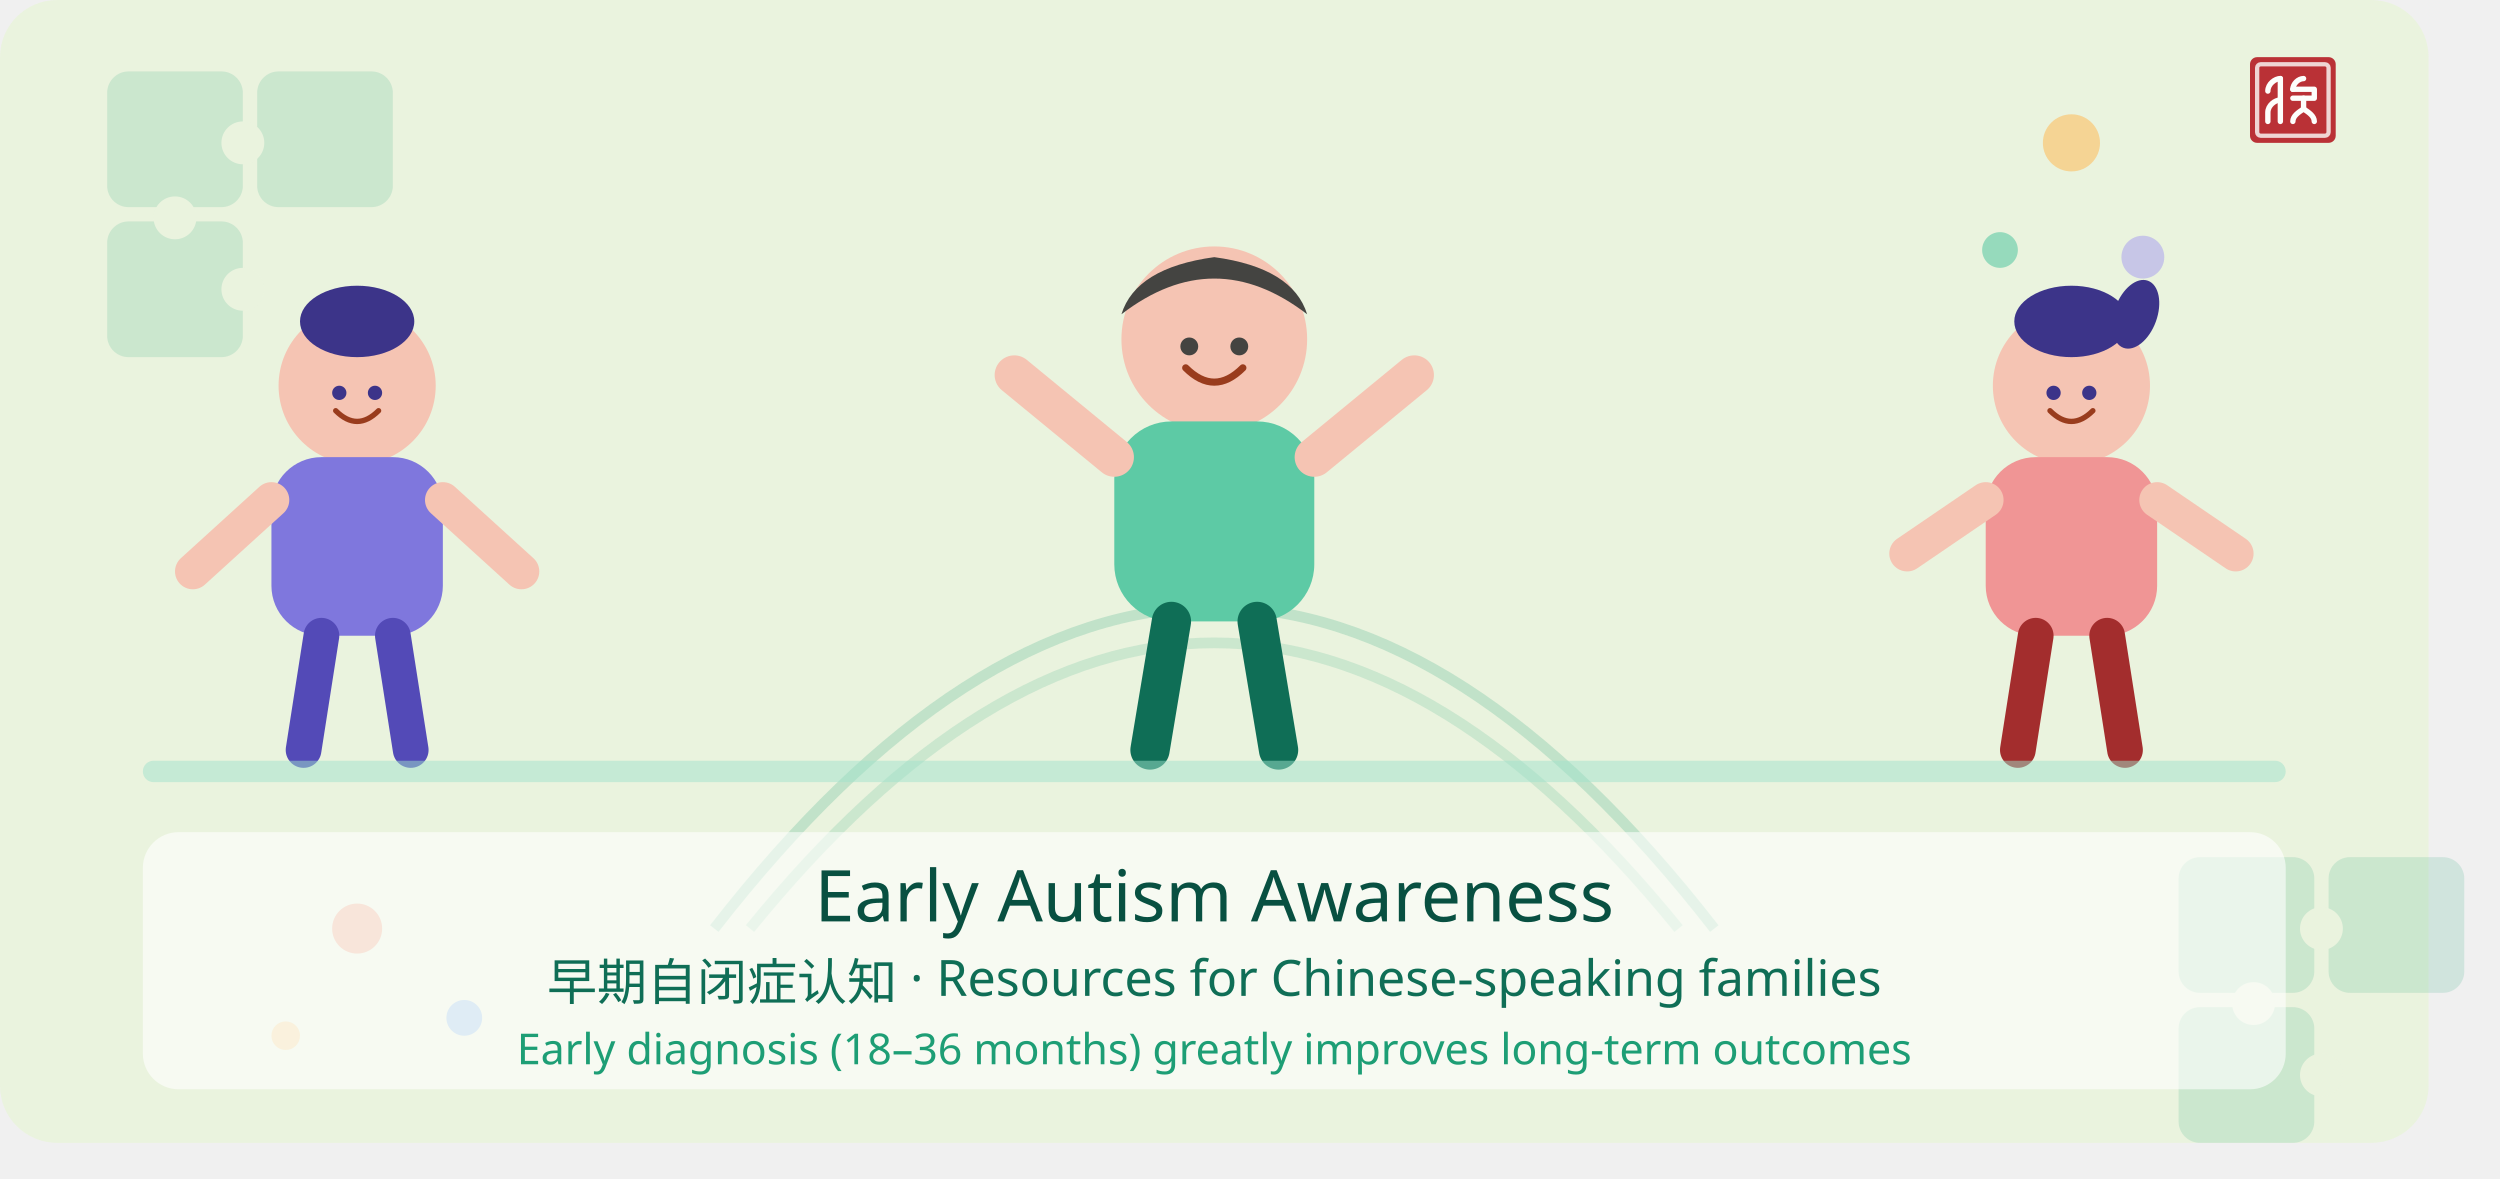
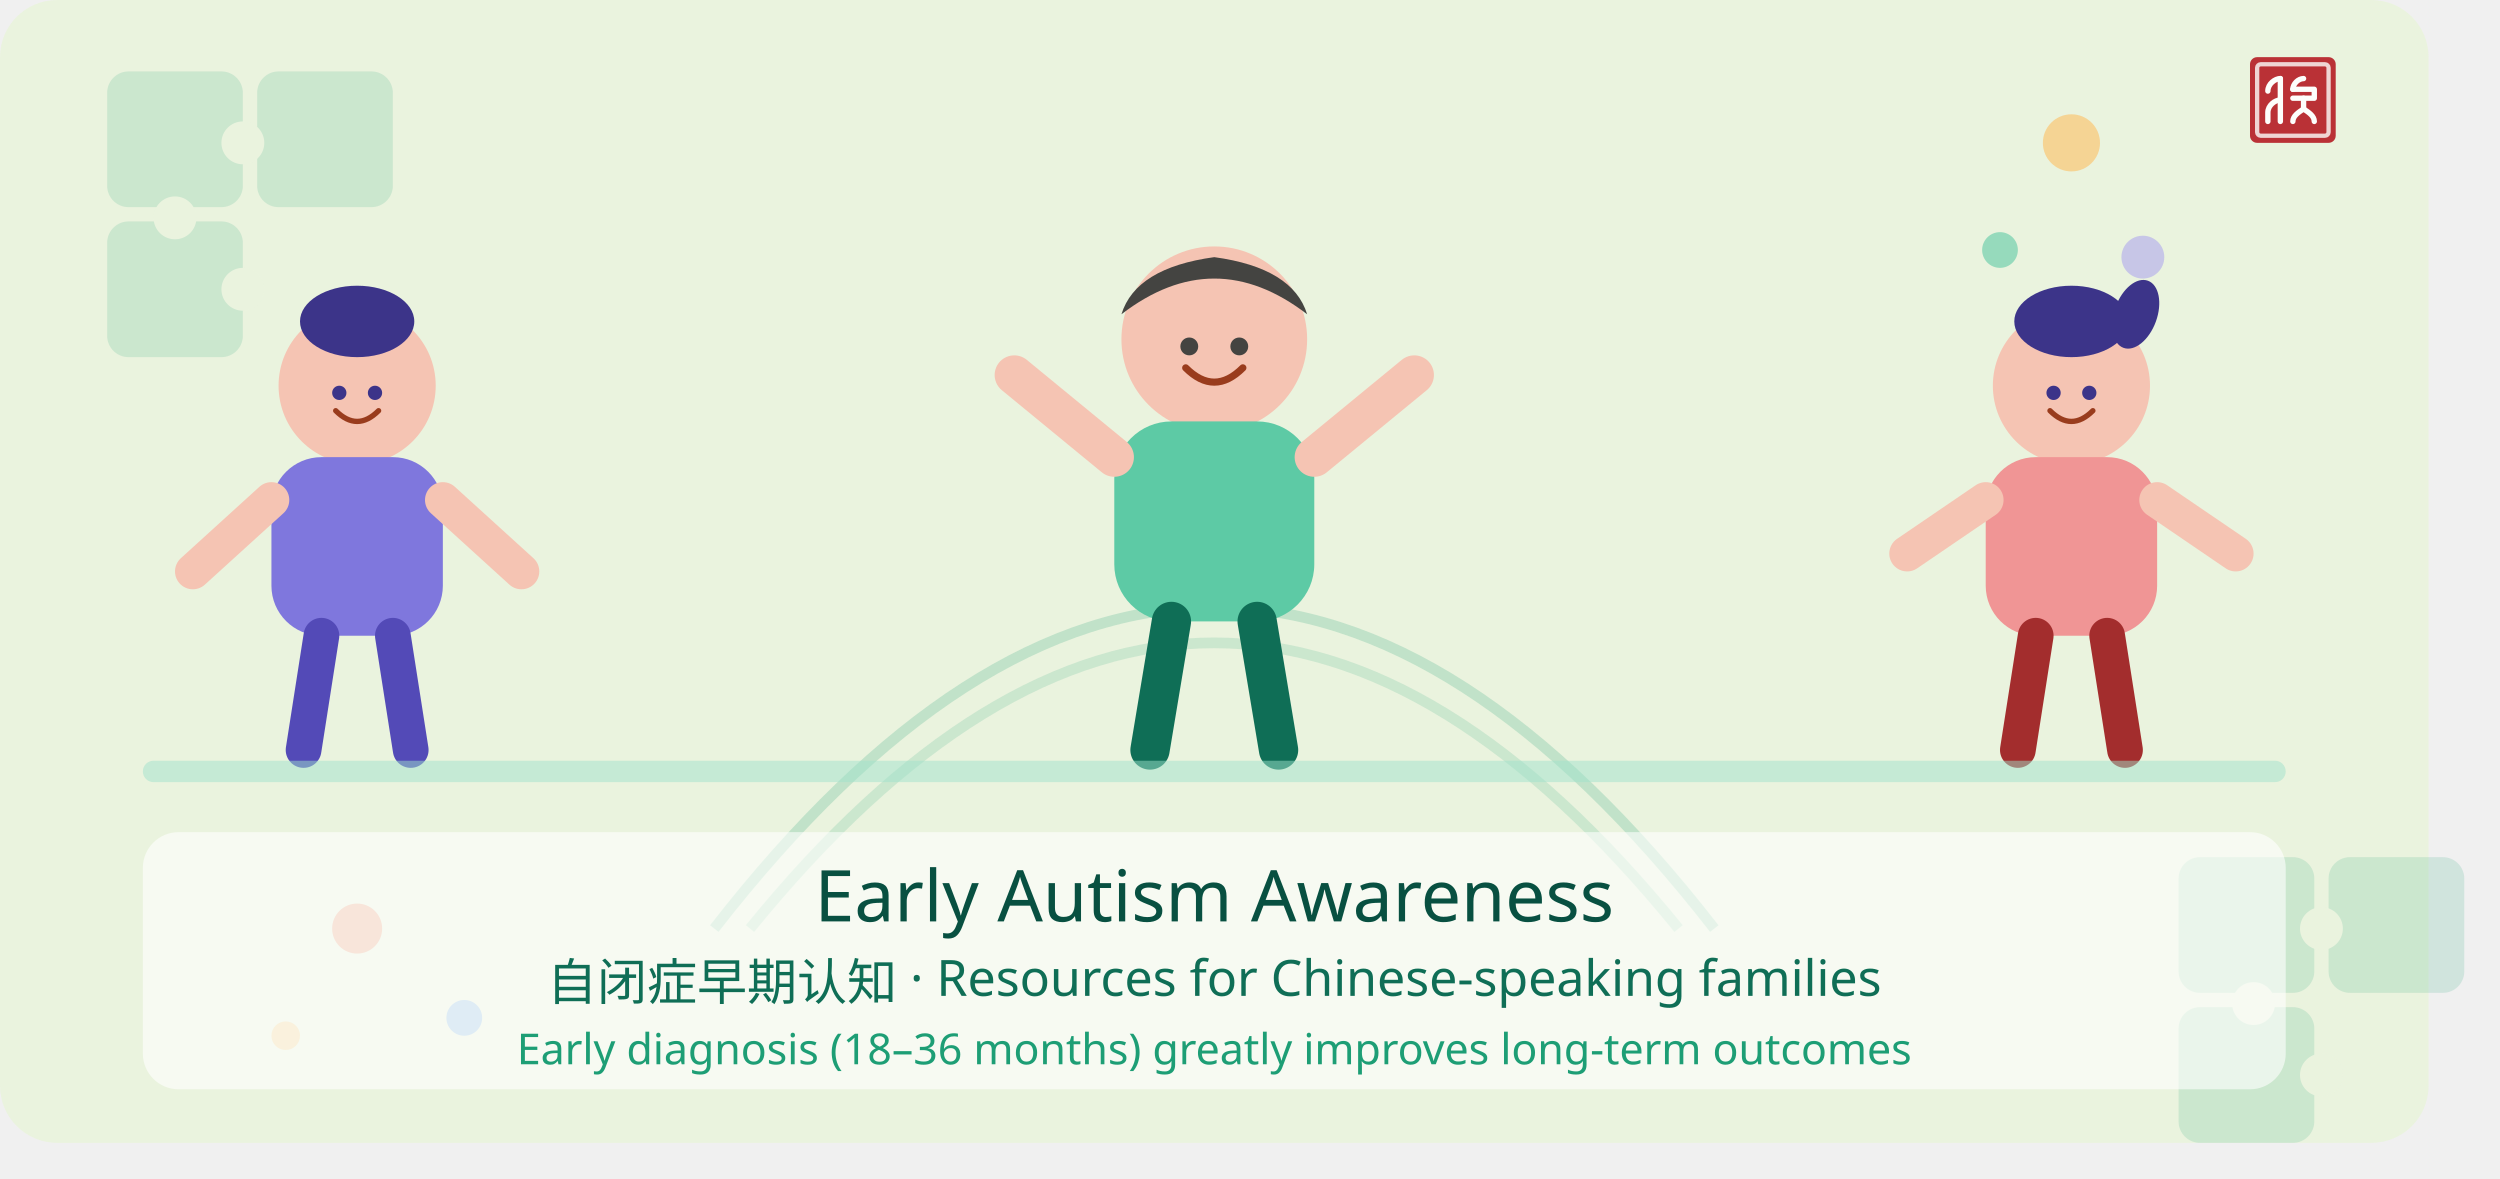
<svg xmlns="http://www.w3.org/2000/svg" width="100%" viewBox="0 0 700 330" role="img" style="">
  <defs>
    <clipPath id="clip-circle1">
      <circle cx="100" cy="170" r="52" />
    </clipPath>
    <clipPath id="clip-circle2">
      <circle cx="340" cy="155" r="60" />
    </clipPath>
    <clipPath id="clip-circle3">
      <circle cx="580" cy="170" r="52" />
    </clipPath>
  </defs>
  <rect width="680" height="320" fill="#EAF3DE" rx="16" style="fill:rgb(234, 243, 222);stroke:none;color:rgb(0, 0, 0);stroke-width:1px;stroke-linecap:butt;stroke-linejoin:miter;opacity:1;font-family:&quot;Anthropic Sans&quot;, -apple-system, &quot;system-ui&quot;, &quot;Segoe UI&quot;, sans-serif;font-size:16px;font-weight:400;text-anchor:start;dominant-baseline:auto" />
  <g opacity="0.15" style="fill:rgb(0, 0, 0);stroke:none;color:rgb(0, 0, 0);stroke-width:1px;stroke-linecap:butt;stroke-linejoin:miter;opacity:0.15;font-family:&quot;Anthropic Sans&quot;, -apple-system, &quot;system-ui&quot;, &quot;Segoe UI&quot;, sans-serif;font-size:16px;font-weight:400;text-anchor:start;dominant-baseline:auto">
    <rect x="30" y="20" width="38" height="38" rx="6" fill="#1D9E75" style="fill:rgb(29, 158, 117);stroke:none;color:rgb(0, 0, 0);stroke-width:1px;stroke-linecap:butt;stroke-linejoin:miter;opacity:1;font-family:&quot;Anthropic Sans&quot;, -apple-system, &quot;system-ui&quot;, &quot;Segoe UI&quot;, sans-serif;font-size:16px;font-weight:400;text-anchor:start;dominant-baseline:auto" />
    <rect x="72" y="20" width="38" height="38" rx="6" fill="#1D9E75" style="fill:rgb(29, 158, 117);stroke:none;color:rgb(0, 0, 0);stroke-width:1px;stroke-linecap:butt;stroke-linejoin:miter;opacity:1;font-family:&quot;Anthropic Sans&quot;, -apple-system, &quot;system-ui&quot;, &quot;Segoe UI&quot;, sans-serif;font-size:16px;font-weight:400;text-anchor:start;dominant-baseline:auto" />
    <rect x="30" y="62" width="38" height="38" rx="6" fill="#1D9E75" style="fill:rgb(29, 158, 117);stroke:none;color:rgb(0, 0, 0);stroke-width:1px;stroke-linecap:butt;stroke-linejoin:miter;opacity:1;font-family:&quot;Anthropic Sans&quot;, -apple-system, &quot;system-ui&quot;, &quot;Segoe UI&quot;, sans-serif;font-size:16px;font-weight:400;text-anchor:start;dominant-baseline:auto" />
    <circle cx="68" cy="40" r="6" fill="#EAF3DE" style="fill:rgb(234, 243, 222);stroke:none;color:rgb(0, 0, 0);stroke-width:1px;stroke-linecap:butt;stroke-linejoin:miter;opacity:1;font-family:&quot;Anthropic Sans&quot;, -apple-system, &quot;system-ui&quot;, &quot;Segoe UI&quot;, sans-serif;font-size:16px;font-weight:400;text-anchor:start;dominant-baseline:auto" />
    <circle cx="68" cy="81" r="6" fill="#EAF3DE" style="fill:rgb(234, 243, 222);stroke:none;color:rgb(0, 0, 0);stroke-width:1px;stroke-linecap:butt;stroke-linejoin:miter;opacity:1;font-family:&quot;Anthropic Sans&quot;, -apple-system, &quot;system-ui&quot;, &quot;Segoe UI&quot;, sans-serif;font-size:16px;font-weight:400;text-anchor:start;dominant-baseline:auto" />
    <circle cx="49" cy="61" r="6" fill="#EAF3DE" style="fill:rgb(234, 243, 222);stroke:none;color:rgb(0, 0, 0);stroke-width:1px;stroke-linecap:butt;stroke-linejoin:miter;opacity:1;font-family:&quot;Anthropic Sans&quot;, -apple-system, &quot;system-ui&quot;, &quot;Segoe UI&quot;, sans-serif;font-size:16px;font-weight:400;text-anchor:start;dominant-baseline:auto" />
    <rect x="610" y="240" width="38" height="38" rx="6" fill="#1D9E75" style="fill:rgb(29, 158, 117);stroke:none;color:rgb(0, 0, 0);stroke-width:1px;stroke-linecap:butt;stroke-linejoin:miter;opacity:1;font-family:&quot;Anthropic Sans&quot;, -apple-system, &quot;system-ui&quot;, &quot;Segoe UI&quot;, sans-serif;font-size:16px;font-weight:400;text-anchor:start;dominant-baseline:auto" />
    <rect x="610" y="282" width="38" height="38" rx="6" fill="#1D9E75" style="fill:rgb(29, 158, 117);stroke:none;color:rgb(0, 0, 0);stroke-width:1px;stroke-linecap:butt;stroke-linejoin:miter;opacity:1;font-family:&quot;Anthropic Sans&quot;, -apple-system, &quot;system-ui&quot;, &quot;Segoe UI&quot;, sans-serif;font-size:16px;font-weight:400;text-anchor:start;dominant-baseline:auto" />
    <rect x="652" y="240" width="38" height="38" rx="6" fill="#1D9E75" style="fill:rgb(29, 158, 117);stroke:none;color:rgb(0, 0, 0);stroke-width:1px;stroke-linecap:butt;stroke-linejoin:miter;opacity:1;font-family:&quot;Anthropic Sans&quot;, -apple-system, &quot;system-ui&quot;, &quot;Segoe UI&quot;, sans-serif;font-size:16px;font-weight:400;text-anchor:start;dominant-baseline:auto" />
    <circle cx="650" cy="260" r="6" fill="#EAF3DE" style="fill:rgb(234, 243, 222);stroke:none;color:rgb(0, 0, 0);stroke-width:1px;stroke-linecap:butt;stroke-linejoin:miter;opacity:1;font-family:&quot;Anthropic Sans&quot;, -apple-system, &quot;system-ui&quot;, &quot;Segoe UI&quot;, sans-serif;font-size:16px;font-weight:400;text-anchor:start;dominant-baseline:auto" />
    <circle cx="650" cy="301" r="6" fill="#EAF3DE" style="fill:rgb(234, 243, 222);stroke:none;color:rgb(0, 0, 0);stroke-width:1px;stroke-linecap:butt;stroke-linejoin:miter;opacity:1;font-family:&quot;Anthropic Sans&quot;, -apple-system, &quot;system-ui&quot;, &quot;Segoe UI&quot;, sans-serif;font-size:16px;font-weight:400;text-anchor:start;dominant-baseline:auto" />
    <circle cx="631" cy="281" r="6" fill="#EAF3DE" style="fill:rgb(234, 243, 222);stroke:none;color:rgb(0, 0, 0);stroke-width:1px;stroke-linecap:butt;stroke-linejoin:miter;opacity:1;font-family:&quot;Anthropic Sans&quot;, -apple-system, &quot;system-ui&quot;, &quot;Segoe UI&quot;, sans-serif;font-size:16px;font-weight:400;text-anchor:start;dominant-baseline:auto" />
  </g>
  <circle cx="580" cy="40" r="8" fill="#FAC775" opacity="0.7" style="fill:rgb(250, 199, 117);stroke:none;color:rgb(0, 0, 0);stroke-width:1px;stroke-linecap:butt;stroke-linejoin:miter;opacity:0.7;font-family:&quot;Anthropic Sans&quot;, -apple-system, &quot;system-ui&quot;, &quot;Segoe UI&quot;, sans-serif;font-size:16px;font-weight:400;text-anchor:start;dominant-baseline:auto" />
  <circle cx="560" cy="70" r="5" fill="#5DCAA5" opacity="0.6" style="fill:rgb(93, 202, 165);stroke:none;color:rgb(0, 0, 0);stroke-width:1px;stroke-linecap:butt;stroke-linejoin:miter;opacity:0.6;font-family:&quot;Anthropic Sans&quot;, -apple-system, &quot;system-ui&quot;, &quot;Segoe UI&quot;, sans-serif;font-size:16px;font-weight:400;text-anchor:start;dominant-baseline:auto" />
  <circle cx="600" cy="72" r="6" fill="#AFA9EC" opacity="0.6" style="fill:rgb(175, 169, 236);stroke:none;color:rgb(0, 0, 0);stroke-width:1px;stroke-linecap:butt;stroke-linejoin:miter;opacity:0.6;font-family:&quot;Anthropic Sans&quot;, -apple-system, &quot;system-ui&quot;, &quot;Segoe UI&quot;, sans-serif;font-size:16px;font-weight:400;text-anchor:start;dominant-baseline:auto" />
  <circle cx="100" cy="260" r="7" fill="#F0997B" opacity="0.6" style="fill:rgb(240, 153, 123);stroke:none;color:rgb(0, 0, 0);stroke-width:1px;stroke-linecap:butt;stroke-linejoin:miter;opacity:0.6;font-family:&quot;Anthropic Sans&quot;, -apple-system, &quot;system-ui&quot;, &quot;Segoe UI&quot;, sans-serif;font-size:16px;font-weight:400;text-anchor:start;dominant-baseline:auto" />
  <circle cx="130" cy="285" r="5" fill="#85B7EB" opacity="0.6" style="fill:rgb(133, 183, 235);stroke:none;color:rgb(0, 0, 0);stroke-width:1px;stroke-linecap:butt;stroke-linejoin:miter;opacity:0.6;font-family:&quot;Anthropic Sans&quot;, -apple-system, &quot;system-ui&quot;, &quot;Segoe UI&quot;, sans-serif;font-size:16px;font-weight:400;text-anchor:start;dominant-baseline:auto" />
  <circle cx="80" cy="290" r="4" fill="#FAC775" opacity="0.5" style="fill:rgb(250, 199, 117);stroke:none;color:rgb(0, 0, 0);stroke-width:1px;stroke-linecap:butt;stroke-linejoin:miter;opacity:0.5;font-family:&quot;Anthropic Sans&quot;, -apple-system, &quot;system-ui&quot;, &quot;Segoe UI&quot;, sans-serif;font-size:16px;font-weight:400;text-anchor:start;dominant-baseline:auto" />
  <path d="M 200 260 Q 340 80 480 260" fill="none" stroke="#1D9E75" stroke-width="3" opacity="0.2" style="fill:none;stroke:rgb(29, 158, 117);color:rgb(0, 0, 0);stroke-width:3px;stroke-linecap:butt;stroke-linejoin:miter;opacity:0.2;font-family:&quot;Anthropic Sans&quot;, -apple-system, &quot;system-ui&quot;, &quot;Segoe UI&quot;, sans-serif;font-size:16px;font-weight:400;text-anchor:start;dominant-baseline:auto" />
  <path d="M 210 260 Q 340 100 470 260" fill="none" stroke="#1D9E75" stroke-width="3" opacity="0.15" style="fill:none;stroke:rgb(29, 158, 117);color:rgb(0, 0, 0);stroke-width:3px;stroke-linecap:butt;stroke-linejoin:miter;opacity:0.15;font-family:&quot;Anthropic Sans&quot;, -apple-system, &quot;system-ui&quot;, &quot;Segoe UI&quot;, sans-serif;font-size:16px;font-weight:400;text-anchor:start;dominant-baseline:auto" />
  <g style="fill:rgb(0, 0, 0);stroke:none;color:rgb(0, 0, 0);stroke-width:1px;stroke-linecap:butt;stroke-linejoin:miter;opacity:1;font-family:&quot;Anthropic Sans&quot;, -apple-system, &quot;system-ui&quot;, &quot;Segoe UI&quot;, sans-serif;font-size:16px;font-weight:400;text-anchor:start;dominant-baseline:auto">
    <circle cx="100" cy="108" r="22" fill="#F5C4B3" style="fill:rgb(245, 196, 179);stroke:none;color:rgb(0, 0, 0);stroke-width:1px;stroke-linecap:butt;stroke-linejoin:miter;opacity:1;font-family:&quot;Anthropic Sans&quot;, -apple-system, &quot;system-ui&quot;, &quot;Segoe UI&quot;, sans-serif;font-size:16px;font-weight:400;text-anchor:start;dominant-baseline:auto" />
    <ellipse cx="100" cy="90" rx="16" ry="10" fill="#3C3489" style="fill:rgb(60, 52, 137);stroke:none;color:rgb(0, 0, 0);stroke-width:1px;stroke-linecap:butt;stroke-linejoin:miter;opacity:1;font-family:&quot;Anthropic Sans&quot;, -apple-system, &quot;system-ui&quot;, &quot;Segoe UI&quot;, sans-serif;font-size:16px;font-weight:400;text-anchor:start;dominant-baseline:auto" />
    <rect x="76" y="128" width="48" height="50" rx="14" fill="#7F77DD" style="fill:rgb(127, 119, 221);stroke:none;color:rgb(0, 0, 0);stroke-width:1px;stroke-linecap:butt;stroke-linejoin:miter;opacity:1;font-family:&quot;Anthropic Sans&quot;, -apple-system, &quot;system-ui&quot;, &quot;Segoe UI&quot;, sans-serif;font-size:16px;font-weight:400;text-anchor:start;dominant-baseline:auto" />
    <line x1="76" y1="140" x2="54" y2="160" stroke="#F5C4B3" stroke-width="10" stroke-linecap="round" style="fill:rgb(0, 0, 0);stroke:rgb(245, 196, 179);color:rgb(0, 0, 0);stroke-width:10px;stroke-linecap:round;stroke-linejoin:miter;opacity:1;font-family:&quot;Anthropic Sans&quot;, -apple-system, &quot;system-ui&quot;, &quot;Segoe UI&quot;, sans-serif;font-size:16px;font-weight:400;text-anchor:start;dominant-baseline:auto" />
    <line x1="124" y1="140" x2="146" y2="160" stroke="#F5C4B3" stroke-width="10" stroke-linecap="round" style="fill:rgb(0, 0, 0);stroke:rgb(245, 196, 179);color:rgb(0, 0, 0);stroke-width:10px;stroke-linecap:round;stroke-linejoin:miter;opacity:1;font-family:&quot;Anthropic Sans&quot;, -apple-system, &quot;system-ui&quot;, &quot;Segoe UI&quot;, sans-serif;font-size:16px;font-weight:400;text-anchor:start;dominant-baseline:auto" />
    <line x1="90" y1="178" x2="85" y2="210" stroke="#534AB7" stroke-width="10" stroke-linecap="round" style="fill:rgb(0, 0, 0);stroke:rgb(83, 74, 183);color:rgb(0, 0, 0);stroke-width:10px;stroke-linecap:round;stroke-linejoin:miter;opacity:1;font-family:&quot;Anthropic Sans&quot;, -apple-system, &quot;system-ui&quot;, &quot;Segoe UI&quot;, sans-serif;font-size:16px;font-weight:400;text-anchor:start;dominant-baseline:auto" />
    <line x1="110" y1="178" x2="115" y2="210" stroke="#534AB7" stroke-width="10" stroke-linecap="round" style="fill:rgb(0, 0, 0);stroke:rgb(83, 74, 183);color:rgb(0, 0, 0);stroke-width:10px;stroke-linecap:round;stroke-linejoin:miter;opacity:1;font-family:&quot;Anthropic Sans&quot;, -apple-system, &quot;system-ui&quot;, &quot;Segoe UI&quot;, sans-serif;font-size:16px;font-weight:400;text-anchor:start;dominant-baseline:auto" />
    <path d="M 94 115 Q 100 121 106 115" fill="none" stroke="#993C1D" stroke-width="1.5" stroke-linecap="round" style="fill:none;stroke:rgb(153, 60, 29);color:rgb(0, 0, 0);stroke-width:1.5px;stroke-linecap:round;stroke-linejoin:miter;opacity:1;font-family:&quot;Anthropic Sans&quot;, -apple-system, &quot;system-ui&quot;, &quot;Segoe UI&quot;, sans-serif;font-size:16px;font-weight:400;text-anchor:start;dominant-baseline:auto" />
    <circle cx="95" cy="110" r="2" fill="#3C3489" style="fill:rgb(60, 52, 137);stroke:none;color:rgb(0, 0, 0);stroke-width:1px;stroke-linecap:butt;stroke-linejoin:miter;opacity:1;font-family:&quot;Anthropic Sans&quot;, -apple-system, &quot;system-ui&quot;, &quot;Segoe UI&quot;, sans-serif;font-size:16px;font-weight:400;text-anchor:start;dominant-baseline:auto" />
    <circle cx="105" cy="110" r="2" fill="#3C3489" style="fill:rgb(60, 52, 137);stroke:none;color:rgb(0, 0, 0);stroke-width:1px;stroke-linecap:butt;stroke-linejoin:miter;opacity:1;font-family:&quot;Anthropic Sans&quot;, -apple-system, &quot;system-ui&quot;, &quot;Segoe UI&quot;, sans-serif;font-size:16px;font-weight:400;text-anchor:start;dominant-baseline:auto" />
  </g>
  <g style="fill:rgb(0, 0, 0);stroke:none;color:rgb(0, 0, 0);stroke-width:1px;stroke-linecap:butt;stroke-linejoin:miter;opacity:1;font-family:&quot;Anthropic Sans&quot;, -apple-system, &quot;system-ui&quot;, &quot;Segoe UI&quot;, sans-serif;font-size:16px;font-weight:400;text-anchor:start;dominant-baseline:auto">
    <circle cx="340" cy="95" r="26" fill="#F5C4B3" style="fill:rgb(245, 196, 179);stroke:none;color:rgb(0, 0, 0);stroke-width:1px;stroke-linecap:butt;stroke-linejoin:miter;opacity:1;font-family:&quot;Anthropic Sans&quot;, -apple-system, &quot;system-ui&quot;, &quot;Segoe UI&quot;, sans-serif;font-size:16px;font-weight:400;text-anchor:start;dominant-baseline:auto" />
    <path d="M 314 88 Q 340 68 366 88 Q 362 75 340 72 Q 318 75 314 88 Z" fill="#444441" style="fill:rgb(68, 68, 65);stroke:none;color:rgb(0, 0, 0);stroke-width:1px;stroke-linecap:butt;stroke-linejoin:miter;opacity:1;font-family:&quot;Anthropic Sans&quot;, -apple-system, &quot;system-ui&quot;, &quot;Segoe UI&quot;, sans-serif;font-size:16px;font-weight:400;text-anchor:start;dominant-baseline:auto" />
    <rect x="312" y="118" width="56" height="56" rx="16" fill="#5DCAA5" style="fill:rgb(93, 202, 165);stroke:none;color:rgb(0, 0, 0);stroke-width:1px;stroke-linecap:butt;stroke-linejoin:miter;opacity:1;font-family:&quot;Anthropic Sans&quot;, -apple-system, &quot;system-ui&quot;, &quot;Segoe UI&quot;, sans-serif;font-size:16px;font-weight:400;text-anchor:start;dominant-baseline:auto" />
    <line x1="312" y1="128" x2="284" y2="105" stroke="#F5C4B3" stroke-width="11" stroke-linecap="round" style="fill:rgb(0, 0, 0);stroke:rgb(245, 196, 179);color:rgb(0, 0, 0);stroke-width:11px;stroke-linecap:round;stroke-linejoin:miter;opacity:1;font-family:&quot;Anthropic Sans&quot;, -apple-system, &quot;system-ui&quot;, &quot;Segoe UI&quot;, sans-serif;font-size:16px;font-weight:400;text-anchor:start;dominant-baseline:auto" />
    <line x1="368" y1="128" x2="396" y2="105" stroke="#F5C4B3" stroke-width="11" stroke-linecap="round" style="fill:rgb(0, 0, 0);stroke:rgb(245, 196, 179);color:rgb(0, 0, 0);stroke-width:11px;stroke-linecap:round;stroke-linejoin:miter;opacity:1;font-family:&quot;Anthropic Sans&quot;, -apple-system, &quot;system-ui&quot;, &quot;Segoe UI&quot;, sans-serif;font-size:16px;font-weight:400;text-anchor:start;dominant-baseline:auto" />
    <line x1="328" y1="174" x2="322" y2="210" stroke="#0F6E56" stroke-width="11" stroke-linecap="round" style="fill:rgb(0, 0, 0);stroke:rgb(15, 110, 86);color:rgb(0, 0, 0);stroke-width:11px;stroke-linecap:round;stroke-linejoin:miter;opacity:1;font-family:&quot;Anthropic Sans&quot;, -apple-system, &quot;system-ui&quot;, &quot;Segoe UI&quot;, sans-serif;font-size:16px;font-weight:400;text-anchor:start;dominant-baseline:auto" />
    <line x1="352" y1="174" x2="358" y2="210" stroke="#0F6E56" stroke-width="11" stroke-linecap="round" style="fill:rgb(0, 0, 0);stroke:rgb(15, 110, 86);color:rgb(0, 0, 0);stroke-width:11px;stroke-linecap:round;stroke-linejoin:miter;opacity:1;font-family:&quot;Anthropic Sans&quot;, -apple-system, &quot;system-ui&quot;, &quot;Segoe UI&quot;, sans-serif;font-size:16px;font-weight:400;text-anchor:start;dominant-baseline:auto" />
    <path d="M 332 103 Q 340 111 348 103" fill="none" stroke="#993C1D" stroke-width="2" stroke-linecap="round" style="fill:none;stroke:rgb(153, 60, 29);color:rgb(0, 0, 0);stroke-width:2px;stroke-linecap:round;stroke-linejoin:miter;opacity:1;font-family:&quot;Anthropic Sans&quot;, -apple-system, &quot;system-ui&quot;, &quot;Segoe UI&quot;, sans-serif;font-size:16px;font-weight:400;text-anchor:start;dominant-baseline:auto" />
    <circle cx="333" cy="97" r="2.5" fill="#444441" style="fill:rgb(68, 68, 65);stroke:none;color:rgb(0, 0, 0);stroke-width:1px;stroke-linecap:butt;stroke-linejoin:miter;opacity:1;font-family:&quot;Anthropic Sans&quot;, -apple-system, &quot;system-ui&quot;, &quot;Segoe UI&quot;, sans-serif;font-size:16px;font-weight:400;text-anchor:start;dominant-baseline:auto" />
    <circle cx="347" cy="97" r="2.5" fill="#444441" style="fill:rgb(68, 68, 65);stroke:none;color:rgb(0, 0, 0);stroke-width:1px;stroke-linecap:butt;stroke-linejoin:miter;opacity:1;font-family:&quot;Anthropic Sans&quot;, -apple-system, &quot;system-ui&quot;, &quot;Segoe UI&quot;, sans-serif;font-size:16px;font-weight:400;text-anchor:start;dominant-baseline:auto" />
  </g>
  <g style="fill:rgb(0, 0, 0);stroke:none;color:rgb(0, 0, 0);stroke-width:1px;stroke-linecap:butt;stroke-linejoin:miter;opacity:1;font-family:&quot;Anthropic Sans&quot;, -apple-system, &quot;system-ui&quot;, &quot;Segoe UI&quot;, sans-serif;font-size:16px;font-weight:400;text-anchor:start;dominant-baseline:auto">
    <circle cx="580" cy="108" r="22" fill="#F5C4B3" style="fill:rgb(245, 196, 179);stroke:none;color:rgb(0, 0, 0);stroke-width:1px;stroke-linecap:butt;stroke-linejoin:miter;opacity:1;font-family:&quot;Anthropic Sans&quot;, -apple-system, &quot;system-ui&quot;, &quot;Segoe UI&quot;, sans-serif;font-size:16px;font-weight:400;text-anchor:start;dominant-baseline:auto" />
    <ellipse cx="580" cy="90" rx="16" ry="10" fill="#3C3489" style="fill:rgb(60, 52, 137);stroke:none;color:rgb(0, 0, 0);stroke-width:1px;stroke-linecap:butt;stroke-linejoin:miter;opacity:1;font-family:&quot;Anthropic Sans&quot;, -apple-system, &quot;system-ui&quot;, &quot;Segoe UI&quot;, sans-serif;font-size:16px;font-weight:400;text-anchor:start;dominant-baseline:auto" />
    <ellipse cx="598" cy="88" rx="6" ry="10" fill="#3C3489" transform="rotate(20,598,88)" style="fill:rgb(60, 52, 137);stroke:none;color:rgb(0, 0, 0);stroke-width:1px;stroke-linecap:butt;stroke-linejoin:miter;opacity:1;font-family:&quot;Anthropic Sans&quot;, -apple-system, &quot;system-ui&quot;, &quot;Segoe UI&quot;, sans-serif;font-size:16px;font-weight:400;text-anchor:start;dominant-baseline:auto" />
    <rect x="556" y="128" width="48" height="50" rx="14" fill="#F09595" style="fill:rgb(240, 149, 149);stroke:none;color:rgb(0, 0, 0);stroke-width:1px;stroke-linecap:butt;stroke-linejoin:miter;opacity:1;font-family:&quot;Anthropic Sans&quot;, -apple-system, &quot;system-ui&quot;, &quot;Segoe UI&quot;, sans-serif;font-size:16px;font-weight:400;text-anchor:start;dominant-baseline:auto" />
    <line x1="556" y1="140" x2="534" y2="155" stroke="#F5C4B3" stroke-width="10" stroke-linecap="round" style="fill:rgb(0, 0, 0);stroke:rgb(245, 196, 179);color:rgb(0, 0, 0);stroke-width:10px;stroke-linecap:round;stroke-linejoin:miter;opacity:1;font-family:&quot;Anthropic Sans&quot;, -apple-system, &quot;system-ui&quot;, &quot;Segoe UI&quot;, sans-serif;font-size:16px;font-weight:400;text-anchor:start;dominant-baseline:auto" />
    <line x1="604" y1="140" x2="626" y2="155" stroke="#F5C4B3" stroke-width="10" stroke-linecap="round" style="fill:rgb(0, 0, 0);stroke:rgb(245, 196, 179);color:rgb(0, 0, 0);stroke-width:10px;stroke-linecap:round;stroke-linejoin:miter;opacity:1;font-family:&quot;Anthropic Sans&quot;, -apple-system, &quot;system-ui&quot;, &quot;Segoe UI&quot;, sans-serif;font-size:16px;font-weight:400;text-anchor:start;dominant-baseline:auto" />
    <line x1="570" y1="178" x2="565" y2="210" stroke="#A32D2D" stroke-width="10" stroke-linecap="round" style="fill:rgb(0, 0, 0);stroke:rgb(163, 45, 45);color:rgb(0, 0, 0);stroke-width:10px;stroke-linecap:round;stroke-linejoin:miter;opacity:1;font-family:&quot;Anthropic Sans&quot;, -apple-system, &quot;system-ui&quot;, &quot;Segoe UI&quot;, sans-serif;font-size:16px;font-weight:400;text-anchor:start;dominant-baseline:auto" />
    <line x1="590" y1="178" x2="595" y2="210" stroke="#A32D2D" stroke-width="10" stroke-linecap="round" style="fill:rgb(0, 0, 0);stroke:rgb(163, 45, 45);color:rgb(0, 0, 0);stroke-width:10px;stroke-linecap:round;stroke-linejoin:miter;opacity:1;font-family:&quot;Anthropic Sans&quot;, -apple-system, &quot;system-ui&quot;, &quot;Segoe UI&quot;, sans-serif;font-size:16px;font-weight:400;text-anchor:start;dominant-baseline:auto" />
    <path d="M 574 115 Q 580 121 586 115" fill="none" stroke="#993C1D" stroke-width="1.5" stroke-linecap="round" style="fill:none;stroke:rgb(153, 60, 29);color:rgb(0, 0, 0);stroke-width:1.5px;stroke-linecap:round;stroke-linejoin:miter;opacity:1;font-family:&quot;Anthropic Sans&quot;, -apple-system, &quot;system-ui&quot;, &quot;Segoe UI&quot;, sans-serif;font-size:16px;font-weight:400;text-anchor:start;dominant-baseline:auto" />
    <circle cx="575" cy="110" r="2" fill="#3C3489" style="fill:rgb(60, 52, 137);stroke:none;color:rgb(0, 0, 0);stroke-width:1px;stroke-linecap:butt;stroke-linejoin:miter;opacity:1;font-family:&quot;Anthropic Sans&quot;, -apple-system, &quot;system-ui&quot;, &quot;Segoe UI&quot;, sans-serif;font-size:16px;font-weight:400;text-anchor:start;dominant-baseline:auto" />
    <circle cx="585" cy="110" r="2" fill="#3C3489" style="fill:rgb(60, 52, 137);stroke:none;color:rgb(0, 0, 0);stroke-width:1px;stroke-linecap:butt;stroke-linejoin:miter;opacity:1;font-family:&quot;Anthropic Sans&quot;, -apple-system, &quot;system-ui&quot;, &quot;Segoe UI&quot;, sans-serif;font-size:16px;font-weight:400;text-anchor:start;dominant-baseline:auto" />
  </g>
  <rect x="40" y="213" width="600" height="6" rx="3" fill="#9FE1CB" opacity="0.5" style="fill:rgb(159, 225, 203);stroke:none;color:rgb(0, 0, 0);stroke-width:1px;stroke-linecap:butt;stroke-linejoin:miter;opacity:0.5;font-family:&quot;Anthropic Sans&quot;, -apple-system, &quot;system-ui&quot;, &quot;Segoe UI&quot;, sans-serif;font-size:16px;font-weight:400;text-anchor:start;dominant-baseline:auto" />
  <rect x="40" y="233" width="600" height="72" rx="10" fill="#ffffff" opacity="0.6" style="fill:rgb(255, 255, 255);stroke:none;color:rgb(0, 0, 0);stroke-width:1px;stroke-linecap:butt;stroke-linejoin:miter;opacity:0.6;font-family:&quot;Anthropic Sans&quot;, -apple-system, &quot;system-ui&quot;, &quot;Segoe UI&quot;, sans-serif;font-size:16px;font-weight:400;text-anchor:start;dominant-baseline:auto" />
  <text x="340" y="258" text-anchor="middle" font-family="sans-serif" font-size="20" font-weight="500" fill="#085041" style="fill:rgb(8, 80, 65);stroke:none;color:rgb(0, 0, 0);stroke-width:1px;stroke-linecap:butt;stroke-linejoin:miter;opacity:1;font-family:sans-serif;font-size:20px;font-weight:500;text-anchor:middle;dominant-baseline:auto">Early Autism Awareness</text>
-   <text x="340" y="280" text-anchor="middle" font-family="sans-serif" font-size="14" fill="#0F6E56" style="fill:rgb(15, 110, 86);stroke:none;color:rgb(0, 0, 0);stroke-width:1px;stroke-linecap:butt;stroke-linejoin:miter;opacity:1;font-family:sans-serif;font-size:14px;font-weight:400;text-anchor:middle;dominant-baseline:auto">早期自闭症认知 · Resources for Chinese-speaking families</text>
+   <text x="340" y="280" text-anchor="middle" font-family="sans-serif" font-size="14" fill="#0F6E56" style="fill:rgb(15, 110, 86);stroke:none;color:rgb(0, 0, 0);stroke-width:1px;stroke-linecap:butt;stroke-linejoin:miter;opacity:1;font-family:sans-serif;font-size:14px;font-weight:400;text-anchor:middle;dominant-baseline:auto">自闭症早期认知 · Resources for Chinese-speaking families</text>
  <text x="340" y="298" text-anchor="middle" font-family="sans-serif" font-size="12" fill="#1D9E75" style="fill:rgb(29, 158, 117);stroke:none;color:rgb(0, 0, 0);stroke-width:1px;stroke-linecap:butt;stroke-linejoin:miter;opacity:1;font-family:sans-serif;font-size:12px;font-weight:400;text-anchor:middle;dominant-baseline:auto">Early diagnosis (18–36 months) greatly improves long-term outcomes</text>
  <g transform="translate(630, 16)" opacity="0.9">
    <rect width="24" height="24" rx="2" fill="#B51C24" />
    <rect x="2" y="2" width="20" height="20" rx="1" fill="none" stroke="#ffffff" stroke-width="1.2" opacity="0.8" />
    <g fill="none" stroke="#ffffff" stroke-width="1.5" stroke-linecap="round" stroke-linejoin="round">
      <path d="M 8.5 6 C 7 6 5 7.5 5 9.5" />
      <path d="M 8.5 6 V 18" />
      <path d="M 8.5 12 C 7 12 5 13.5 5 15.5 V 18" />
      <path d="M 15 6 C 13.5 6 12 7.5 12 9" />
      <path d="M 12 9 H 18 V 11.5 H 12" />
      <path d="M 15 11.5 V 14.5" />
      <path d="M 15 14.5 C 13.5 15.5 12 16.5 12 18" />
      <path d="M 15 14.5 C 16.5 15.5 18 16.5 18 18" />
    </g>
  </g>
</svg>
